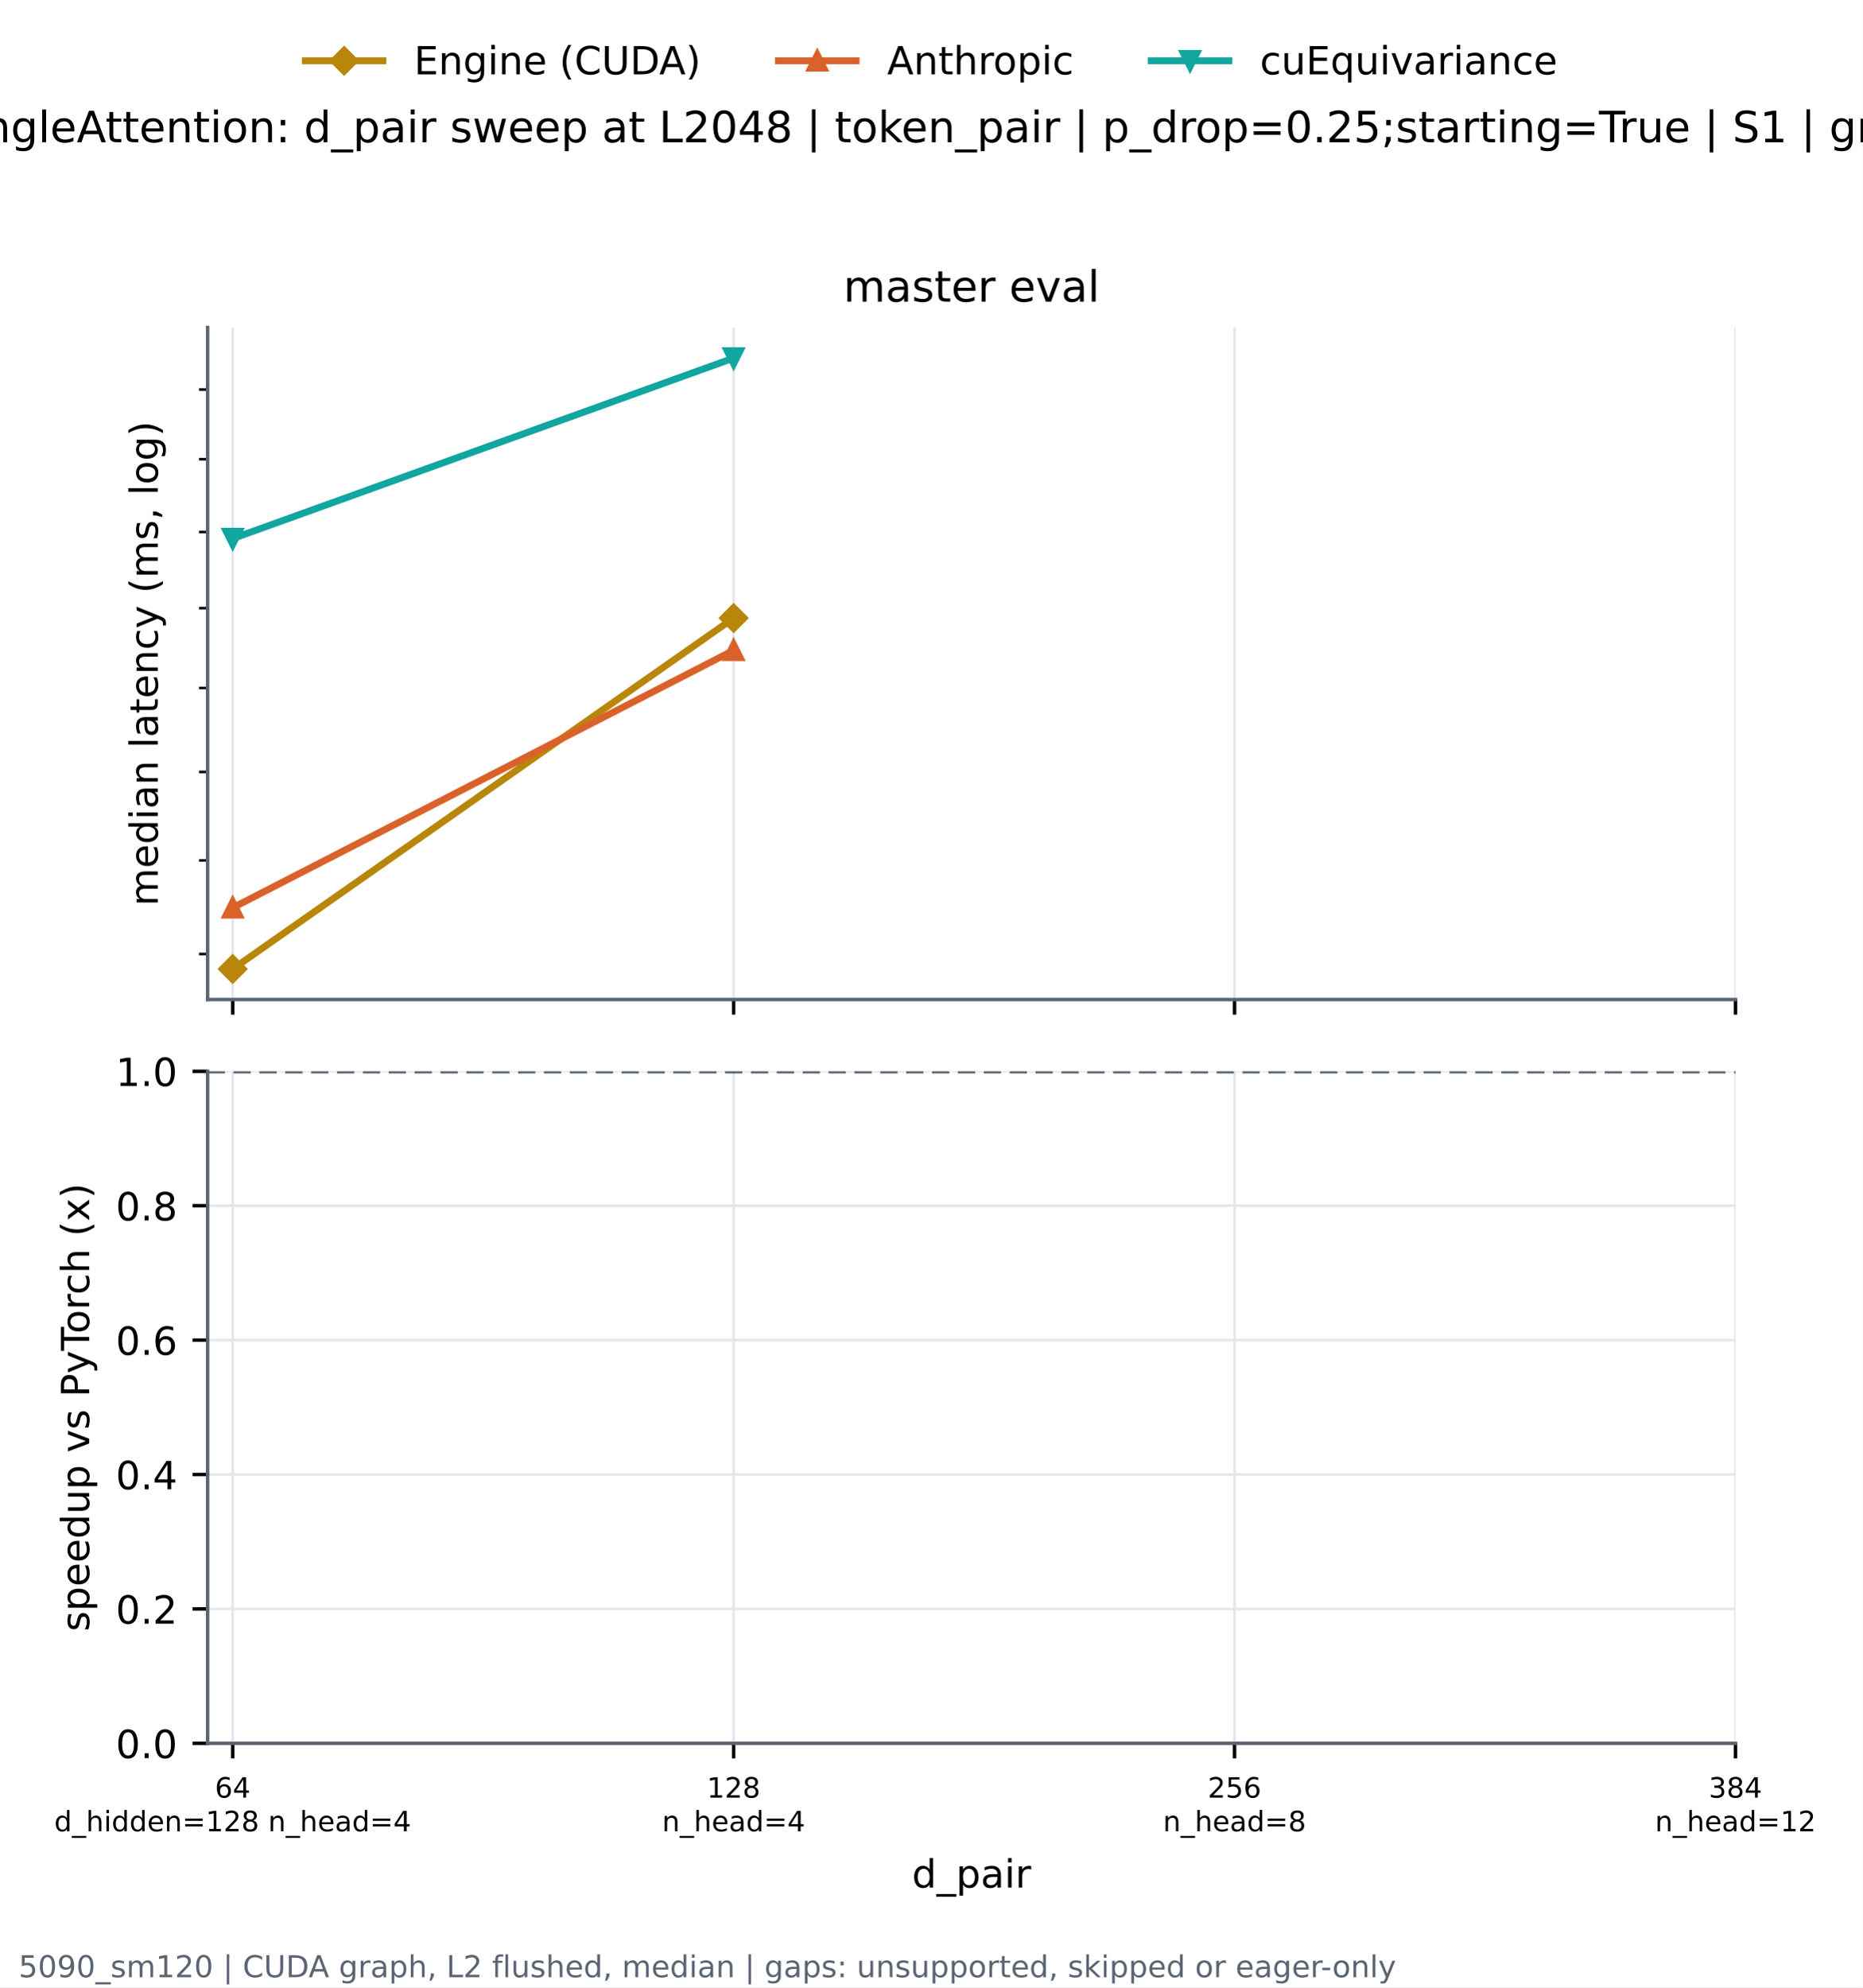
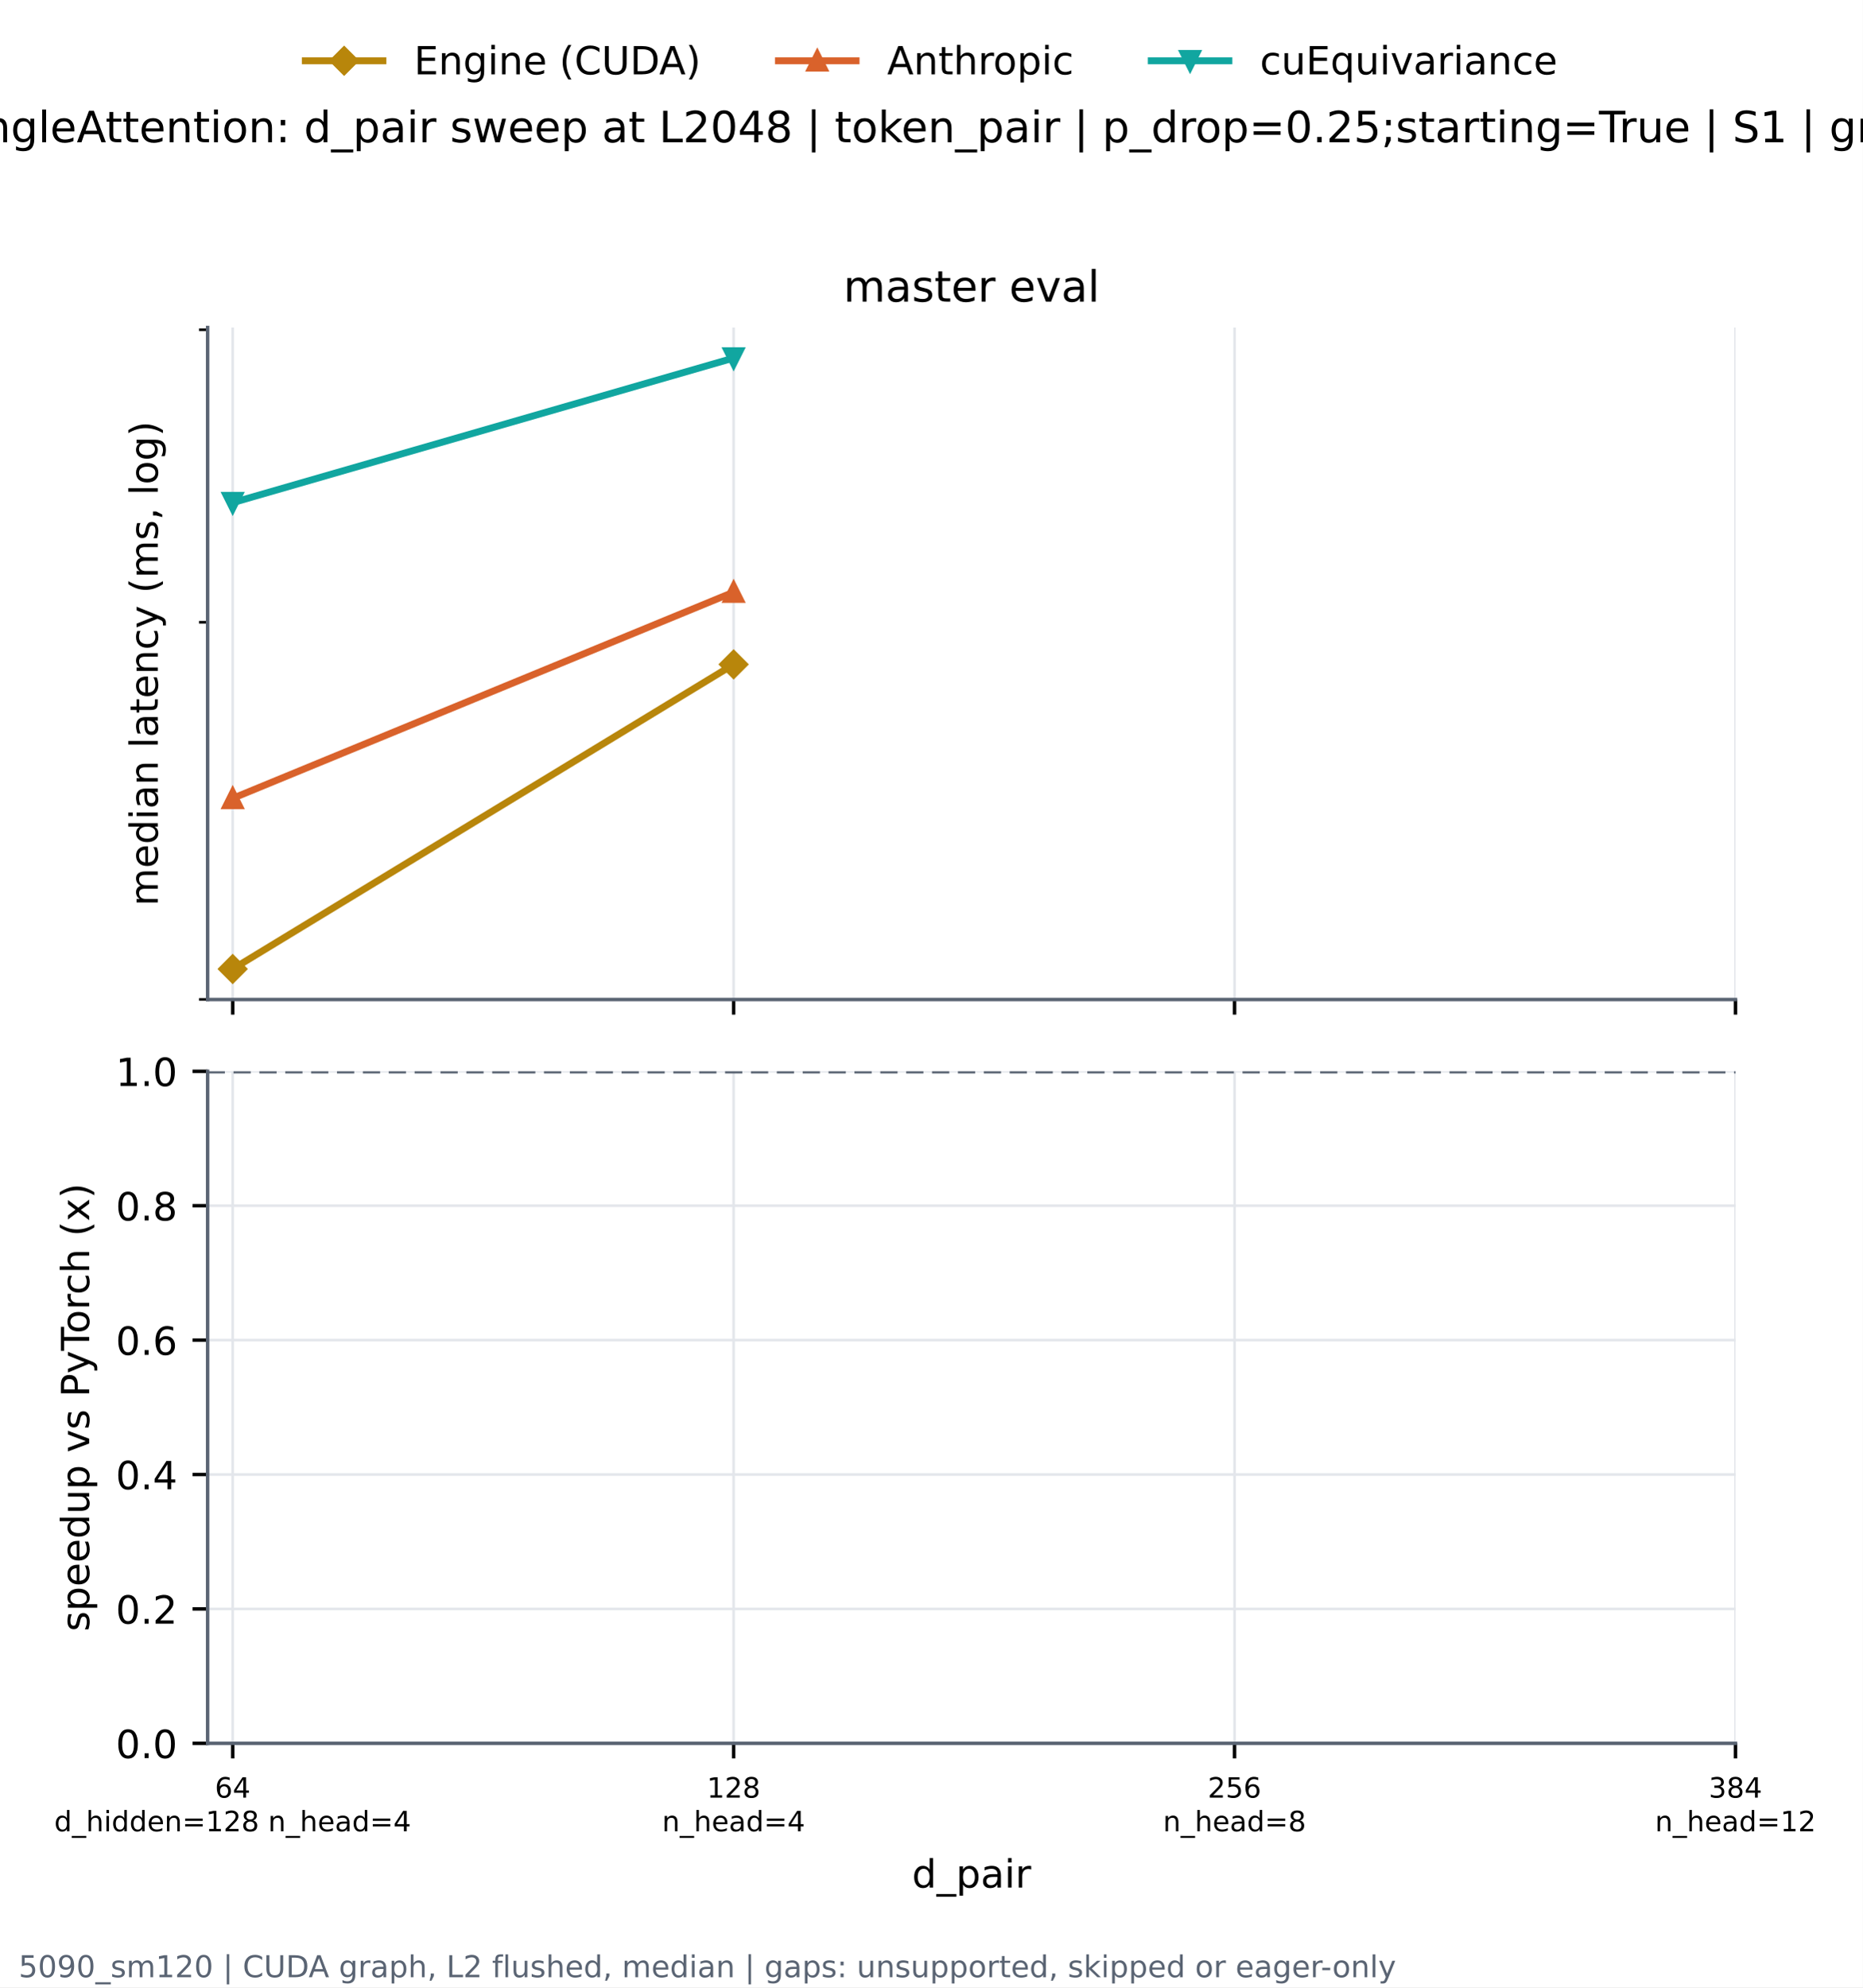
<svg xmlns="http://www.w3.org/2000/svg" xmlns:xlink="http://www.w3.org/1999/xlink" width="432pt" height="460.8pt" viewBox="0 0 432 460.8" version="1.1">
  <defs>
    <style type="text/css">*{stroke-linejoin: round; stroke-linecap: butt}</style>
  </defs>
  <g id="figure_1">
    <g id="patch_1">
      <path d="M 0 460.8  L 432 460.8  L 432 0  L 0 0  z " style="fill: #ffffff" />
    </g>
    <g id="axes_1">
      <g id="patch_2">
        <path d="M 48.151 231.778  L 402.48 231.778  L 402.48 75.938  L 48.151 75.938  z " style="fill: #ffffff" />
      </g>
      <g id="matplotlib.axis_1">
        <g id="xtick_1">
          <g id="line2d_1">
-             <path d="M 53.96 231.778  L 53.96 75.938  " clip-path="url(#pd0da21b408)" style="fill: none; stroke: #e3e6eb; stroke-width: 0.6; stroke-linecap: square" />
+             <path d="M 53.96 231.778  L 53.96 75.938  " clip-path="url(#p40564dfe66)" style="fill: none; stroke: #e3e6eb; stroke-width: 0.6; stroke-linecap: square" />
          </g>
          <g id="line2d_2">
            <defs>
-               <path id="mdab351edb4" d="M 0 0  L 0 3.5  " style="stroke: #000000; stroke-width: 0.8" />
+               <path id="m2664737006" d="M 0 0  L 0 3.5  " style="stroke: #000000; stroke-width: 0.8" />
            </defs>
            <g>
-               <use xlink:href="#mdab351edb4" x="53.96" y="231.778" style="stroke: #000000; stroke-width: 0.8" />
+               <use xlink:href="#m2664737006" x="53.96" y="231.778" style="stroke: #000000; stroke-width: 0.8" />
            </g>
          </g>
        </g>
        <g id="xtick_2">
          <g id="line2d_3">
-             <path d="M 170.133 231.778  L 170.133 75.938  " clip-path="url(#pd0da21b408)" style="fill: none; stroke: #e3e6eb; stroke-width: 0.6; stroke-linecap: square" />
+             <path d="M 170.133 231.778  L 170.133 75.938  " clip-path="url(#p40564dfe66)" style="fill: none; stroke: #e3e6eb; stroke-width: 0.6; stroke-linecap: square" />
          </g>
          <g id="line2d_4">
            <g>
-               <use xlink:href="#mdab351edb4" x="170.133" y="231.778" style="stroke: #000000; stroke-width: 0.8" />
+               <use xlink:href="#m2664737006" x="170.133" y="231.778" style="stroke: #000000; stroke-width: 0.8" />
            </g>
          </g>
        </g>
        <g id="xtick_3">
          <g id="line2d_5">
-             <path d="M 286.307 231.778  L 286.307 75.938  " clip-path="url(#pd0da21b408)" style="fill: none; stroke: #e3e6eb; stroke-width: 0.6; stroke-linecap: square" />
+             <path d="M 286.307 231.778  L 286.307 75.938  " clip-path="url(#p40564dfe66)" style="fill: none; stroke: #e3e6eb; stroke-width: 0.6; stroke-linecap: square" />
          </g>
          <g id="line2d_6">
            <g>
-               <use xlink:href="#mdab351edb4" x="286.307" y="231.778" style="stroke: #000000; stroke-width: 0.8" />
+               <use xlink:href="#m2664737006" x="286.307" y="231.778" style="stroke: #000000; stroke-width: 0.8" />
            </g>
          </g>
        </g>
        <g id="xtick_4">
          <g id="line2d_7">
-             <path d="M 402.48 231.778  L 402.48 75.938  " clip-path="url(#pd0da21b408)" style="fill: none; stroke: #e3e6eb; stroke-width: 0.6; stroke-linecap: square" />
+             <path d="M 402.48 231.778  L 402.48 75.938  " clip-path="url(#p40564dfe66)" style="fill: none; stroke: #e3e6eb; stroke-width: 0.6; stroke-linecap: square" />
          </g>
          <g id="line2d_8">
            <g>
-               <use xlink:href="#mdab351edb4" x="402.48" y="231.778" style="stroke: #000000; stroke-width: 0.8" />
+               <use xlink:href="#m2664737006" x="402.48" y="231.778" style="stroke: #000000; stroke-width: 0.8" />
            </g>
          </g>
        </g>
      </g>
      <g id="matplotlib.axis_2">
        <g id="ytick_1">
          <g id="line2d_9">
            <defs>
-               <path id="md1220fa78a" d="M 0 0  L -2 0  " style="stroke: #000000; stroke-width: 0.6" />
+               <path id="mc2ba429f1d" d="M 0 0  L -2 0  " style="stroke: #000000; stroke-width: 0.6" />
            </defs>
            <g>
-               <use xlink:href="#md1220fa78a" x="48.151" y="221.213" style="stroke: #000000; stroke-width: 0.6" />
+               <use xlink:href="#mc2ba429f1d" x="48.151" y="231.747" style="stroke: #000000; stroke-width: 0.6" />
            </g>
          </g>
        </g>
        <g id="ytick_2">
          <g id="line2d_10">
            <g>
-               <use xlink:href="#md1220fa78a" x="48.151" y="199.518" style="stroke: #000000; stroke-width: 0.6" />
+               <use xlink:href="#mc2ba429f1d" x="48.151" y="144.295" style="stroke: #000000; stroke-width: 0.6" />
            </g>
          </g>
        </g>
        <g id="ytick_3">
          <g id="line2d_11">
            <g>
-               <use xlink:href="#md1220fa78a" x="48.151" y="178.996" style="stroke: #000000; stroke-width: 0.6" />
-             </g>
-           </g>
-         </g>
-         <g id="ytick_4">
-           <g id="line2d_12">
-             <g>
-               <use xlink:href="#md1220fa78a" x="48.151" y="159.527" style="stroke: #000000; stroke-width: 0.6" />
-             </g>
-           </g>
-         </g>
-         <g id="ytick_5">
-           <g id="line2d_13">
-             <g>
-               <use xlink:href="#md1220fa78a" x="48.151" y="141.008" style="stroke: #000000; stroke-width: 0.6" />
-             </g>
-           </g>
-         </g>
-         <g id="ytick_6">
-           <g id="line2d_14">
-             <g>
-               <use xlink:href="#md1220fa78a" x="48.151" y="123.351" style="stroke: #000000; stroke-width: 0.6" />
-             </g>
-           </g>
-         </g>
-         <g id="ytick_7">
-           <g id="line2d_15">
-             <g>
-               <use xlink:href="#md1220fa78a" x="48.151" y="106.479" style="stroke: #000000; stroke-width: 0.6" />
-             </g>
-           </g>
-         </g>
-         <g id="ytick_8">
-           <g id="line2d_16">
-             <g>
-               <use xlink:href="#md1220fa78a" x="48.151" y="90.325" style="stroke: #000000; stroke-width: 0.6" />
+               <use xlink:href="#mc2ba429f1d" x="48.151" y="76.462" style="stroke: #000000; stroke-width: 0.6" />
            </g>
          </g>
        </g>
        <g id="text_1">
          <text style="font-size: 9px; font-family: 'DejaVu Sans', 'Bitstream Vera Sans', 'Computer Modern Sans Serif', 'Lucida Grande', 'Verdana', 'Geneva', 'Lucid', 'Arial', 'Helvetica', 'Avant Garde', sans-serif; text-anchor: middle" x="36.589" y="153.858" transform="rotate(-90 36.58937 153.8581)">median latency (ms, log)</text>
        </g>
      </g>
-       <g id="line2d_17">
-         <path d="M 53.96 224.694  L 170.133 143.321  " clip-path="url(#pd0da21b408)" style="fill: none; stroke: #b8860b; stroke-width: 1.6; stroke-linecap: square" />
+       <g id="line2d_12">
+         <path d="M 53.96 224.694  L 170.133 154.061  " clip-path="url(#p40564dfe66)" style="fill: none; stroke: #b8860b; stroke-width: 1.6; stroke-linecap: square" />
        <defs>
-           <path id="m6afac15b36" d="M -0 2.828  L 2.828 0  L 0 -2.828  L -2.828 -0  z " style="stroke: #b8860b; stroke-linejoin: miter" />
+           <path id="maf92b06506" d="M -0 2.828  L 2.828 0  L 0 -2.828  L -2.828 -0  z " style="stroke: #b8860b; stroke-linejoin: miter" />
        </defs>
-         <g clip-path="url(#pd0da21b408)">
-           <use xlink:href="#m6afac15b36" x="53.96" y="224.694" style="fill: #b8860b; stroke: #b8860b; stroke-linejoin: miter" />
-           <use xlink:href="#m6afac15b36" x="170.133" y="143.321" style="fill: #b8860b; stroke: #b8860b; stroke-linejoin: miter" />
-         </g>
-       </g>
-       <g id="line2d_18">
-         <path d="M 53.96 210.501  L 170.133 150.796  " clip-path="url(#pd0da21b408)" style="fill: none; stroke: #d9622b; stroke-width: 1.6; stroke-linecap: square" />
+         <g clip-path="url(#p40564dfe66)">
+           <use xlink:href="#maf92b06506" x="53.96" y="224.694" style="fill: #b8860b; stroke: #b8860b; stroke-linejoin: miter" />
+           <use xlink:href="#maf92b06506" x="170.133" y="154.061" style="fill: #b8860b; stroke: #b8860b; stroke-linejoin: miter" />
+         </g>
+       </g>
+       <g id="line2d_13">
+         <path d="M 53.96 185.12  L 170.133 137.302  " clip-path="url(#p40564dfe66)" style="fill: none; stroke: #d9622b; stroke-width: 1.6; stroke-linecap: square" />
        <defs>
-           <path id="mc5d7dd9644" d="M 0 -2  L -2 2  L 2 2  z " style="stroke: #d9622b; stroke-linejoin: miter" />
+           <path id="mc8f88e818e" d="M 0 -2  L -2 2  L 2 2  z " style="stroke: #d9622b; stroke-linejoin: miter" />
        </defs>
-         <g clip-path="url(#pd0da21b408)">
-           <use xlink:href="#mc5d7dd9644" x="53.96" y="210.501" style="fill: #d9622b; stroke: #d9622b; stroke-linejoin: miter" />
-           <use xlink:href="#mc5d7dd9644" x="170.133" y="150.796" style="fill: #d9622b; stroke: #d9622b; stroke-linejoin: miter" />
-         </g>
-       </g>
-       <g id="line2d_19">
-         <path d="M 53.96 124.893  L 170.133 83.022  " clip-path="url(#pd0da21b408)" style="fill: none; stroke: #11a6a0; stroke-width: 1.6; stroke-linecap: square" />
+         <g clip-path="url(#p40564dfe66)">
+           <use xlink:href="#mc8f88e818e" x="53.96" y="185.12" style="fill: #d9622b; stroke: #d9622b; stroke-linejoin: miter" />
+           <use xlink:href="#mc8f88e818e" x="170.133" y="137.302" style="fill: #d9622b; stroke: #d9622b; stroke-linejoin: miter" />
+         </g>
+       </g>
+       <g id="line2d_14">
+         <path d="M 53.96 116.557  L 170.133 83.022  " clip-path="url(#p40564dfe66)" style="fill: none; stroke: #11a6a0; stroke-width: 1.6; stroke-linecap: square" />
        <defs>
-           <path id="me08c6891e2" d="M -0 2  L 2 -2  L -2 -2  z " style="stroke: #11a6a0; stroke-linejoin: miter" />
+           <path id="m2a3bbf0527" d="M -0 2  L 2 -2  L -2 -2  z " style="stroke: #11a6a0; stroke-linejoin: miter" />
        </defs>
-         <g clip-path="url(#pd0da21b408)">
-           <use xlink:href="#me08c6891e2" x="53.96" y="124.893" style="fill: #11a6a0; stroke: #11a6a0; stroke-linejoin: miter" />
-           <use xlink:href="#me08c6891e2" x="170.133" y="83.022" style="fill: #11a6a0; stroke: #11a6a0; stroke-linejoin: miter" />
+         <g clip-path="url(#p40564dfe66)">
+           <use xlink:href="#m2a3bbf0527" x="53.96" y="116.557" style="fill: #11a6a0; stroke: #11a6a0; stroke-linejoin: miter" />
+           <use xlink:href="#m2a3bbf0527" x="170.133" y="83.022" style="fill: #11a6a0; stroke: #11a6a0; stroke-linejoin: miter" />
        </g>
      </g>
      <g id="patch_3">
        <path d="M 48.151 231.778  L 48.151 75.938  " style="fill: none; stroke: #5a6473; stroke-width: 0.8; stroke-linejoin: miter; stroke-linecap: square" />
      </g>
      <g id="patch_4">
        <path d="M 48.151 231.778  L 402.48 231.778  " style="fill: none; stroke: #5a6473; stroke-width: 0.8; stroke-linejoin: miter; stroke-linecap: square" />
      </g>
      <g id="text_2">
        <text style="font-size: 10px; font-family: 'DejaVu Sans', 'Bitstream Vera Sans', 'Computer Modern Sans Serif', 'Lucida Grande', 'Verdana', 'Geneva', 'Lucid', 'Arial', 'Helvetica', 'Avant Garde', sans-serif; text-anchor: middle" x="225.316" y="69.938" transform="rotate(-0 225.3157 69.93834)">master eval</text>
      </g>
    </g>
    <g id="axes_2">
      <g id="patch_5">
        <path d="M 48.151 404.256  L 402.48 404.256  L 402.48 248.417  L 48.151 248.417  z " style="fill: #ffffff" />
      </g>
      <g id="matplotlib.axis_3">
        <g id="xtick_5">
-           <g id="line2d_20">
-             <path d="M 53.96 404.256  L 53.96 248.417  " clip-path="url(#pf9d24f2921)" style="fill: none; stroke: #e3e6eb; stroke-width: 0.6; stroke-linecap: square" />
-           </g>
-           <g id="line2d_21">
-             <g>
-               <use xlink:href="#mdab351edb4" x="53.96" y="404.256" style="stroke: #000000; stroke-width: 0.8" />
+           <g id="line2d_15">
+             <path d="M 53.96 404.256  L 53.96 248.417  " clip-path="url(#p6475a95231)" style="fill: none; stroke: #e3e6eb; stroke-width: 0.6; stroke-linecap: square" />
+           </g>
+           <g id="line2d_16">
+             <g>
+               <use xlink:href="#m2664737006" x="53.96" y="404.256" style="stroke: #000000; stroke-width: 0.8" />
            </g>
          </g>
          <g id="text_3">
            <text style="font-size: 6.5px; font-family: 'DejaVu Sans', 'Bitstream Vera Sans', 'Computer Modern Sans Serif', 'Lucida Grande', 'Verdana', 'Geneva', 'Lucid', 'Arial', 'Helvetica', 'Avant Garde', sans-serif" transform="translate(49.82451 416.8454)">64</text>
            <text style="font-size: 6.5px; font-family: 'DejaVu Sans', 'Bitstream Vera Sans', 'Computer Modern Sans Serif', 'Lucida Grande', 'Verdana', 'Geneva', 'Lucid', 'Arial', 'Helvetica', 'Avant Garde', sans-serif" transform="translate(12.57342 424.6472)">d_hidden=128 n_head=4</text>
          </g>
        </g>
        <g id="xtick_6">
-           <g id="line2d_22">
-             <path d="M 170.133 404.256  L 170.133 248.417  " clip-path="url(#pf9d24f2921)" style="fill: none; stroke: #e3e6eb; stroke-width: 0.6; stroke-linecap: square" />
-           </g>
-           <g id="line2d_23">
-             <g>
-               <use xlink:href="#mdab351edb4" x="170.133" y="404.256" style="stroke: #000000; stroke-width: 0.8" />
+           <g id="line2d_17">
+             <path d="M 170.133 404.256  L 170.133 248.417  " clip-path="url(#p6475a95231)" style="fill: none; stroke: #e3e6eb; stroke-width: 0.6; stroke-linecap: square" />
+           </g>
+           <g id="line2d_18">
+             <g>
+               <use xlink:href="#m2664737006" x="170.133" y="404.256" style="stroke: #000000; stroke-width: 0.8" />
            </g>
          </g>
          <g id="text_4">
            <text style="font-size: 6.5px; font-family: 'DejaVu Sans', 'Bitstream Vera Sans', 'Computer Modern Sans Serif', 'Lucida Grande', 'Verdana', 'Geneva', 'Lucid', 'Arial', 'Helvetica', 'Avant Garde', sans-serif" transform="translate(163.93 416.8454)">128</text>
            <text style="font-size: 6.5px; font-family: 'DejaVu Sans', 'Bitstream Vera Sans', 'Computer Modern Sans Serif', 'Lucida Grande', 'Verdana', 'Geneva', 'Lucid', 'Arial', 'Helvetica', 'Avant Garde', sans-serif" transform="translate(153.5432 424.6472)">n_head=4</text>
          </g>
        </g>
        <g id="xtick_7">
-           <g id="line2d_24">
-             <path d="M 286.307 404.256  L 286.307 248.417  " clip-path="url(#pf9d24f2921)" style="fill: none; stroke: #e3e6eb; stroke-width: 0.6; stroke-linecap: square" />
-           </g>
-           <g id="line2d_25">
-             <g>
-               <use xlink:href="#mdab351edb4" x="286.307" y="404.256" style="stroke: #000000; stroke-width: 0.8" />
+           <g id="line2d_19">
+             <path d="M 286.307 404.256  L 286.307 248.417  " clip-path="url(#p6475a95231)" style="fill: none; stroke: #e3e6eb; stroke-width: 0.6; stroke-linecap: square" />
+           </g>
+           <g id="line2d_20">
+             <g>
+               <use xlink:href="#m2664737006" x="286.307" y="404.256" style="stroke: #000000; stroke-width: 0.8" />
            </g>
          </g>
          <g id="text_5">
            <text style="font-size: 6.5px; font-family: 'DejaVu Sans', 'Bitstream Vera Sans', 'Computer Modern Sans Serif', 'Lucida Grande', 'Verdana', 'Geneva', 'Lucid', 'Arial', 'Helvetica', 'Avant Garde', sans-serif" transform="translate(280.1033 416.8454)">256</text>
            <text style="font-size: 6.5px; font-family: 'DejaVu Sans', 'Bitstream Vera Sans', 'Computer Modern Sans Serif', 'Lucida Grande', 'Verdana', 'Geneva', 'Lucid', 'Arial', 'Helvetica', 'Avant Garde', sans-serif" transform="translate(269.7165 424.6472)">n_head=8</text>
          </g>
        </g>
        <g id="xtick_8">
-           <g id="line2d_26">
-             <path d="M 402.48 404.256  L 402.48 248.417  " clip-path="url(#pf9d24f2921)" style="fill: none; stroke: #e3e6eb; stroke-width: 0.6; stroke-linecap: square" />
-           </g>
-           <g id="line2d_27">
-             <g>
-               <use xlink:href="#mdab351edb4" x="402.48" y="404.256" style="stroke: #000000; stroke-width: 0.8" />
+           <g id="line2d_21">
+             <path d="M 402.48 404.256  L 402.48 248.417  " clip-path="url(#p6475a95231)" style="fill: none; stroke: #e3e6eb; stroke-width: 0.6; stroke-linecap: square" />
+           </g>
+           <g id="line2d_22">
+             <g>
+               <use xlink:href="#m2664737006" x="402.48" y="404.256" style="stroke: #000000; stroke-width: 0.8" />
            </g>
          </g>
          <g id="text_6">
            <text style="font-size: 6.5px; font-family: 'DejaVu Sans', 'Bitstream Vera Sans', 'Computer Modern Sans Serif', 'Lucida Grande', 'Verdana', 'Geneva', 'Lucid', 'Arial', 'Helvetica', 'Avant Garde', sans-serif" transform="translate(396.2766 416.8454)">384</text>
            <text style="font-size: 6.5px; font-family: 'DejaVu Sans', 'Bitstream Vera Sans', 'Computer Modern Sans Serif', 'Lucida Grande', 'Verdana', 'Geneva', 'Lucid', 'Arial', 'Helvetica', 'Avant Garde', sans-serif" transform="translate(383.822 424.6472)">n_head=12</text>
          </g>
        </g>
        <g id="text_7">
          <text style="font-size: 9px; font-family: 'DejaVu Sans', 'Bitstream Vera Sans', 'Computer Modern Sans Serif', 'Lucida Grande', 'Verdana', 'Geneva', 'Lucid', 'Arial', 'Helvetica', 'Avant Garde', sans-serif; text-anchor: middle" x="225.316" y="437.698" transform="rotate(-0 225.3157 437.6979)">d_pair</text>
        </g>
      </g>
      <g id="matplotlib.axis_4">
-         <g id="ytick_9">
-           <g id="line2d_28">
-             <path d="M 48.151 404.256  L 402.48 404.256  " clip-path="url(#pf9d24f2921)" style="fill: none; stroke: #e3e6eb; stroke-width: 0.6; stroke-linecap: square" />
-           </g>
-           <g id="line2d_29">
+         <g id="ytick_4">
+           <g id="line2d_23">
+             <path d="M 48.151 404.256  L 402.48 404.256  " clip-path="url(#p6475a95231)" style="fill: none; stroke: #e3e6eb; stroke-width: 0.6; stroke-linecap: square" />
+           </g>
+           <g id="line2d_24">
            <defs>
-               <path id="ma8f5c93ba8" d="M 0 0  L -3.5 0  " style="stroke: #000000; stroke-width: 0.8" />
+               <path id="me042f9ad38" d="M 0 0  L -3.5 0  " style="stroke: #000000; stroke-width: 0.8" />
            </defs>
            <g>
-               <use xlink:href="#ma8f5c93ba8" x="48.151" y="404.256" style="stroke: #000000; stroke-width: 0.8" />
+               <use xlink:href="#me042f9ad38" x="48.151" y="404.256" style="stroke: #000000; stroke-width: 0.8" />
            </g>
          </g>
          <g id="text_8">
            <text style="font-size: 9px; font-family: 'DejaVu Sans', 'Bitstream Vera Sans', 'Computer Modern Sans Serif', 'Lucida Grande', 'Verdana', 'Geneva', 'Lucid', 'Arial', 'Helvetica', 'Avant Garde', sans-serif; text-anchor: end" x="41.151" y="407.675" transform="rotate(-0 41.15147 407.6753)">0.0</text>
          </g>
        </g>
-         <g id="ytick_10">
-           <g id="line2d_30">
-             <path d="M 48.151 373.088  L 402.48 373.088  " clip-path="url(#pf9d24f2921)" style="fill: none; stroke: #e3e6eb; stroke-width: 0.6; stroke-linecap: square" />
-           </g>
-           <g id="line2d_31">
-             <g>
-               <use xlink:href="#ma8f5c93ba8" x="48.151" y="373.088" style="stroke: #000000; stroke-width: 0.8" />
+         <g id="ytick_5">
+           <g id="line2d_25">
+             <path d="M 48.151 373.088  L 402.48 373.088  " clip-path="url(#p6475a95231)" style="fill: none; stroke: #e3e6eb; stroke-width: 0.6; stroke-linecap: square" />
+           </g>
+           <g id="line2d_26">
+             <g>
+               <use xlink:href="#me042f9ad38" x="48.151" y="373.088" style="stroke: #000000; stroke-width: 0.8" />
            </g>
          </g>
          <g id="text_9">
            <text style="font-size: 9px; font-family: 'DejaVu Sans', 'Bitstream Vera Sans', 'Computer Modern Sans Serif', 'Lucida Grande', 'Verdana', 'Geneva', 'Lucid', 'Arial', 'Helvetica', 'Avant Garde', sans-serif; text-anchor: end" x="41.151" y="376.507" transform="rotate(-0 41.15147 376.5073)">0.2</text>
          </g>
        </g>
-         <g id="ytick_11">
-           <g id="line2d_32">
-             <path d="M 48.151 341.921  L 402.48 341.921  " clip-path="url(#pf9d24f2921)" style="fill: none; stroke: #e3e6eb; stroke-width: 0.6; stroke-linecap: square" />
-           </g>
-           <g id="line2d_33">
-             <g>
-               <use xlink:href="#ma8f5c93ba8" x="48.151" y="341.921" style="stroke: #000000; stroke-width: 0.8" />
+         <g id="ytick_6">
+           <g id="line2d_27">
+             <path d="M 48.151 341.921  L 402.48 341.921  " clip-path="url(#p6475a95231)" style="fill: none; stroke: #e3e6eb; stroke-width: 0.6; stroke-linecap: square" />
+           </g>
+           <g id="line2d_28">
+             <g>
+               <use xlink:href="#me042f9ad38" x="48.151" y="341.921" style="stroke: #000000; stroke-width: 0.8" />
            </g>
          </g>
          <g id="text_10">
            <text style="font-size: 9px; font-family: 'DejaVu Sans', 'Bitstream Vera Sans', 'Computer Modern Sans Serif', 'Lucida Grande', 'Verdana', 'Geneva', 'Lucid', 'Arial', 'Helvetica', 'Avant Garde', sans-serif; text-anchor: end" x="41.151" y="345.339" transform="rotate(-0 41.15147 345.3394)">0.4</text>
          </g>
        </g>
-         <g id="ytick_12">
-           <g id="line2d_34">
-             <path d="M 48.151 310.753  L 402.48 310.753  " clip-path="url(#pf9d24f2921)" style="fill: none; stroke: #e3e6eb; stroke-width: 0.6; stroke-linecap: square" />
-           </g>
-           <g id="line2d_35">
-             <g>
-               <use xlink:href="#ma8f5c93ba8" x="48.151" y="310.753" style="stroke: #000000; stroke-width: 0.8" />
+         <g id="ytick_7">
+           <g id="line2d_29">
+             <path d="M 48.151 310.753  L 402.48 310.753  " clip-path="url(#p6475a95231)" style="fill: none; stroke: #e3e6eb; stroke-width: 0.6; stroke-linecap: square" />
+           </g>
+           <g id="line2d_30">
+             <g>
+               <use xlink:href="#me042f9ad38" x="48.151" y="310.753" style="stroke: #000000; stroke-width: 0.8" />
            </g>
          </g>
          <g id="text_11">
            <text style="font-size: 9px; font-family: 'DejaVu Sans', 'Bitstream Vera Sans', 'Computer Modern Sans Serif', 'Lucida Grande', 'Verdana', 'Geneva', 'Lucid', 'Arial', 'Helvetica', 'Avant Garde', sans-serif; text-anchor: end" x="41.151" y="314.172" transform="rotate(-0 41.15147 314.1715)">0.6</text>
          </g>
        </g>
-         <g id="ytick_13">
-           <g id="line2d_36">
-             <path d="M 48.151 279.585  L 402.48 279.585  " clip-path="url(#pf9d24f2921)" style="fill: none; stroke: #e3e6eb; stroke-width: 0.6; stroke-linecap: square" />
-           </g>
-           <g id="line2d_37">
-             <g>
-               <use xlink:href="#ma8f5c93ba8" x="48.151" y="279.585" style="stroke: #000000; stroke-width: 0.8" />
+         <g id="ytick_8">
+           <g id="line2d_31">
+             <path d="M 48.151 279.585  L 402.48 279.585  " clip-path="url(#p6475a95231)" style="fill: none; stroke: #e3e6eb; stroke-width: 0.6; stroke-linecap: square" />
+           </g>
+           <g id="line2d_32">
+             <g>
+               <use xlink:href="#me042f9ad38" x="48.151" y="279.585" style="stroke: #000000; stroke-width: 0.8" />
            </g>
          </g>
          <g id="text_12">
            <text style="font-size: 9px; font-family: 'DejaVu Sans', 'Bitstream Vera Sans', 'Computer Modern Sans Serif', 'Lucida Grande', 'Verdana', 'Geneva', 'Lucid', 'Arial', 'Helvetica', 'Avant Garde', sans-serif; text-anchor: end" x="41.151" y="283.004" transform="rotate(-0 41.15147 283.0036)">0.8</text>
          </g>
        </g>
-         <g id="ytick_14">
-           <g id="line2d_38">
-             <path d="M 48.151 248.417  L 402.48 248.417  " clip-path="url(#pf9d24f2921)" style="fill: none; stroke: #e3e6eb; stroke-width: 0.6; stroke-linecap: square" />
-           </g>
-           <g id="line2d_39">
-             <g>
-               <use xlink:href="#ma8f5c93ba8" x="48.151" y="248.417" style="stroke: #000000; stroke-width: 0.8" />
+         <g id="ytick_9">
+           <g id="line2d_33">
+             <path d="M 48.151 248.417  L 402.48 248.417  " clip-path="url(#p6475a95231)" style="fill: none; stroke: #e3e6eb; stroke-width: 0.6; stroke-linecap: square" />
+           </g>
+           <g id="line2d_34">
+             <g>
+               <use xlink:href="#me042f9ad38" x="48.151" y="248.417" style="stroke: #000000; stroke-width: 0.8" />
            </g>
          </g>
          <g id="text_13">
            <text style="font-size: 9px; font-family: 'DejaVu Sans', 'Bitstream Vera Sans', 'Computer Modern Sans Serif', 'Lucida Grande', 'Verdana', 'Geneva', 'Lucid', 'Arial', 'Helvetica', 'Avant Garde', sans-serif; text-anchor: end" x="41.151" y="251.836" transform="rotate(-0 41.15147 251.8357)">1.0</text>
          </g>
        </g>
        <g id="text_14">
          <text style="font-size: 9px; font-family: 'DejaVu Sans', 'Bitstream Vera Sans', 'Computer Modern Sans Serif', 'Lucida Grande', 'Verdana', 'Geneva', 'Lucid', 'Arial', 'Helvetica', 'Avant Garde', sans-serif; text-anchor: middle" x="20.677" y="326.337" transform="rotate(-90 20.67655 326.3366)">speedup vs PyTorch (x)</text>
        </g>
      </g>
-       <g id="line2d_40">
-         <path d="M 48.151 248.417  L 402.48 248.417  " clip-path="url(#pf9d24f2921)" style="fill: none; stroke-dasharray: 4,2; stroke-dashoffset: 0; stroke: #5a6473" />
+       <g id="line2d_35">
+         <path d="M 48.151 248.417  L 402.48 248.417  " clip-path="url(#p6475a95231)" style="fill: none; stroke-dasharray: 4,2; stroke-dashoffset: 0; stroke: #5a6473" />
      </g>
      <g id="patch_6">
        <path d="M 48.151 404.256  L 48.151 248.417  " style="fill: none; stroke: #5a6473; stroke-width: 0.8; stroke-linejoin: miter; stroke-linecap: square" />
      </g>
      <g id="patch_7">
        <path d="M 48.151 404.256  L 402.48 404.256  " style="fill: none; stroke: #5a6473; stroke-width: 0.8; stroke-linejoin: miter; stroke-linecap: square" />
      </g>
    </g>
    <g id="text_15">
      <text style="font-size: 10px; font-family: 'DejaVu Sans', 'Bitstream Vera Sans', 'Computer Modern Sans Serif', 'Lucida Grande', 'Verdana', 'Geneva', 'Lucid', 'Arial', 'Helvetica', 'Avant Garde', sans-serif; text-anchor: middle" x="216" y="32.986" transform="rotate(-0 216 32.98619)">TriangleAttention: d_pair sweep at L2048 | token_pair | p_drop=0.25;starting=True | S1 | graph</text>
    </g>
    <g id="text_16">
      <text style="font-size: 7px; font-family: 'DejaVu Sans', 'Bitstream Vera Sans', 'Computer Modern Sans Serif', 'Lucida Grande', 'Verdana', 'Geneva', 'Lucid', 'Arial', 'Helvetica', 'Avant Garde', sans-serif; text-anchor: start; fill: #5a6473" x="4.32" y="458.496" transform="rotate(-0 4.32 458.496)">5090_sm120 | CUDA graph, L2 flushed, median | gaps: unsupported, skipped or eager-only</text>
    </g>
    <g id="legend_1">
-       <g id="line2d_41">
+       <g id="line2d_36">
        <path d="M 70.801 14.093  L 79.801 14.093  L 88.801 14.093  " style="fill: none; stroke: #b8860b; stroke-width: 1.6; stroke-linecap: square" />
        <g>
-           <use xlink:href="#m6afac15b36" x="79.801" y="14.093" style="fill: #b8860b; stroke: #b8860b; stroke-linejoin: miter" />
+           <use xlink:href="#maf92b06506" x="79.801" y="14.093" style="fill: #b8860b; stroke: #b8860b; stroke-linejoin: miter" />
        </g>
      </g>
      <g id="text_17">
        <text style="font-size: 9px; font-family: 'DejaVu Sans', 'Bitstream Vera Sans', 'Computer Modern Sans Serif', 'Lucida Grande', 'Verdana', 'Geneva', 'Lucid', 'Arial', 'Helvetica', 'Avant Garde', sans-serif; text-anchor: start" x="96.001" y="17.243" transform="rotate(-0 96.00117 17.24259)">Engine (CUDA)</text>
      </g>
-       <g id="line2d_42">
+       <g id="line2d_37">
        <path d="M 180.531 14.093  L 189.531 14.093  L 198.531 14.093  " style="fill: none; stroke: #d9622b; stroke-width: 1.6; stroke-linecap: square" />
        <g>
-           <use xlink:href="#mc5d7dd9644" x="189.531" y="14.093" style="fill: #d9622b; stroke: #d9622b; stroke-linejoin: miter" />
+           <use xlink:href="#mc8f88e818e" x="189.531" y="14.093" style="fill: #d9622b; stroke: #d9622b; stroke-linejoin: miter" />
        </g>
      </g>
      <g id="text_18">
        <text style="font-size: 9px; font-family: 'DejaVu Sans', 'Bitstream Vera Sans', 'Computer Modern Sans Serif', 'Lucida Grande', 'Verdana', 'Geneva', 'Lucid', 'Arial', 'Helvetica', 'Avant Garde', sans-serif; text-anchor: start" x="205.731" y="17.243" transform="rotate(-0 205.7309 17.24259)">Anthropic</text>
      </g>
-       <g id="line2d_43">
+       <g id="line2d_38">
        <path d="M 266.994 14.093  L 275.994 14.093  L 284.994 14.093  " style="fill: none; stroke: #11a6a0; stroke-width: 1.6; stroke-linecap: square" />
        <g>
-           <use xlink:href="#me08c6891e2" x="275.994" y="14.093" style="fill: #11a6a0; stroke: #11a6a0; stroke-linejoin: miter" />
+           <use xlink:href="#m2a3bbf0527" x="275.994" y="14.093" style="fill: #11a6a0; stroke: #11a6a0; stroke-linejoin: miter" />
        </g>
      </g>
      <g id="text_19">
        <text style="font-size: 9px; font-family: 'DejaVu Sans', 'Bitstream Vera Sans', 'Computer Modern Sans Serif', 'Lucida Grande', 'Verdana', 'Geneva', 'Lucid', 'Arial', 'Helvetica', 'Avant Garde', sans-serif; text-anchor: start" x="292.194" y="17.243" transform="rotate(-0 292.1941 17.24259)">cuEquivariance</text>
      </g>
    </g>
  </g>
  <defs>
-     <clipPath id="pd0da21b408">
+     <clipPath id="p40564dfe66">
      <rect x="48.151" y="75.938" width="354.329" height="155.84" />
    </clipPath>
-     <clipPath id="pf9d24f2921">
+     <clipPath id="p6475a95231">
      <rect x="48.151" y="248.417" width="354.329" height="155.84" />
    </clipPath>
  </defs>
</svg>
